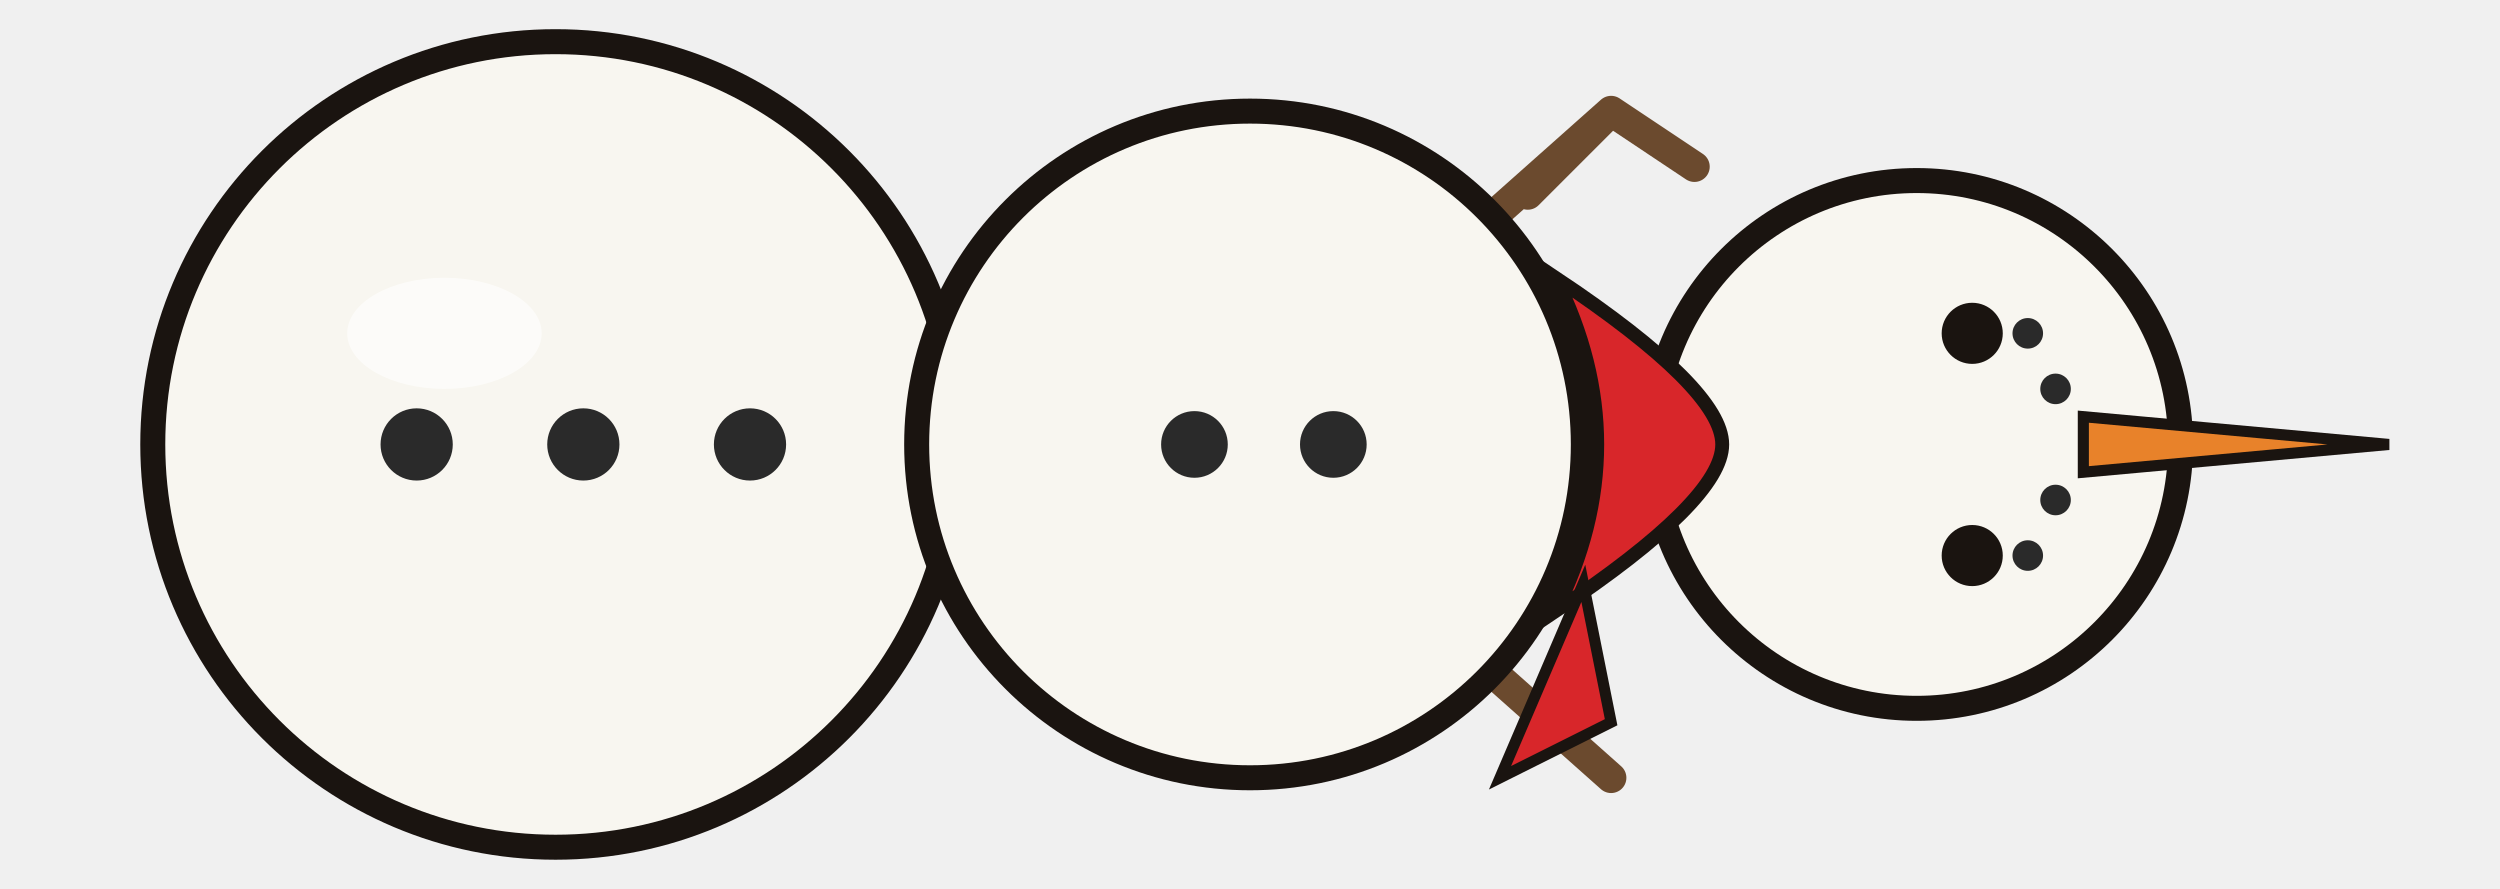
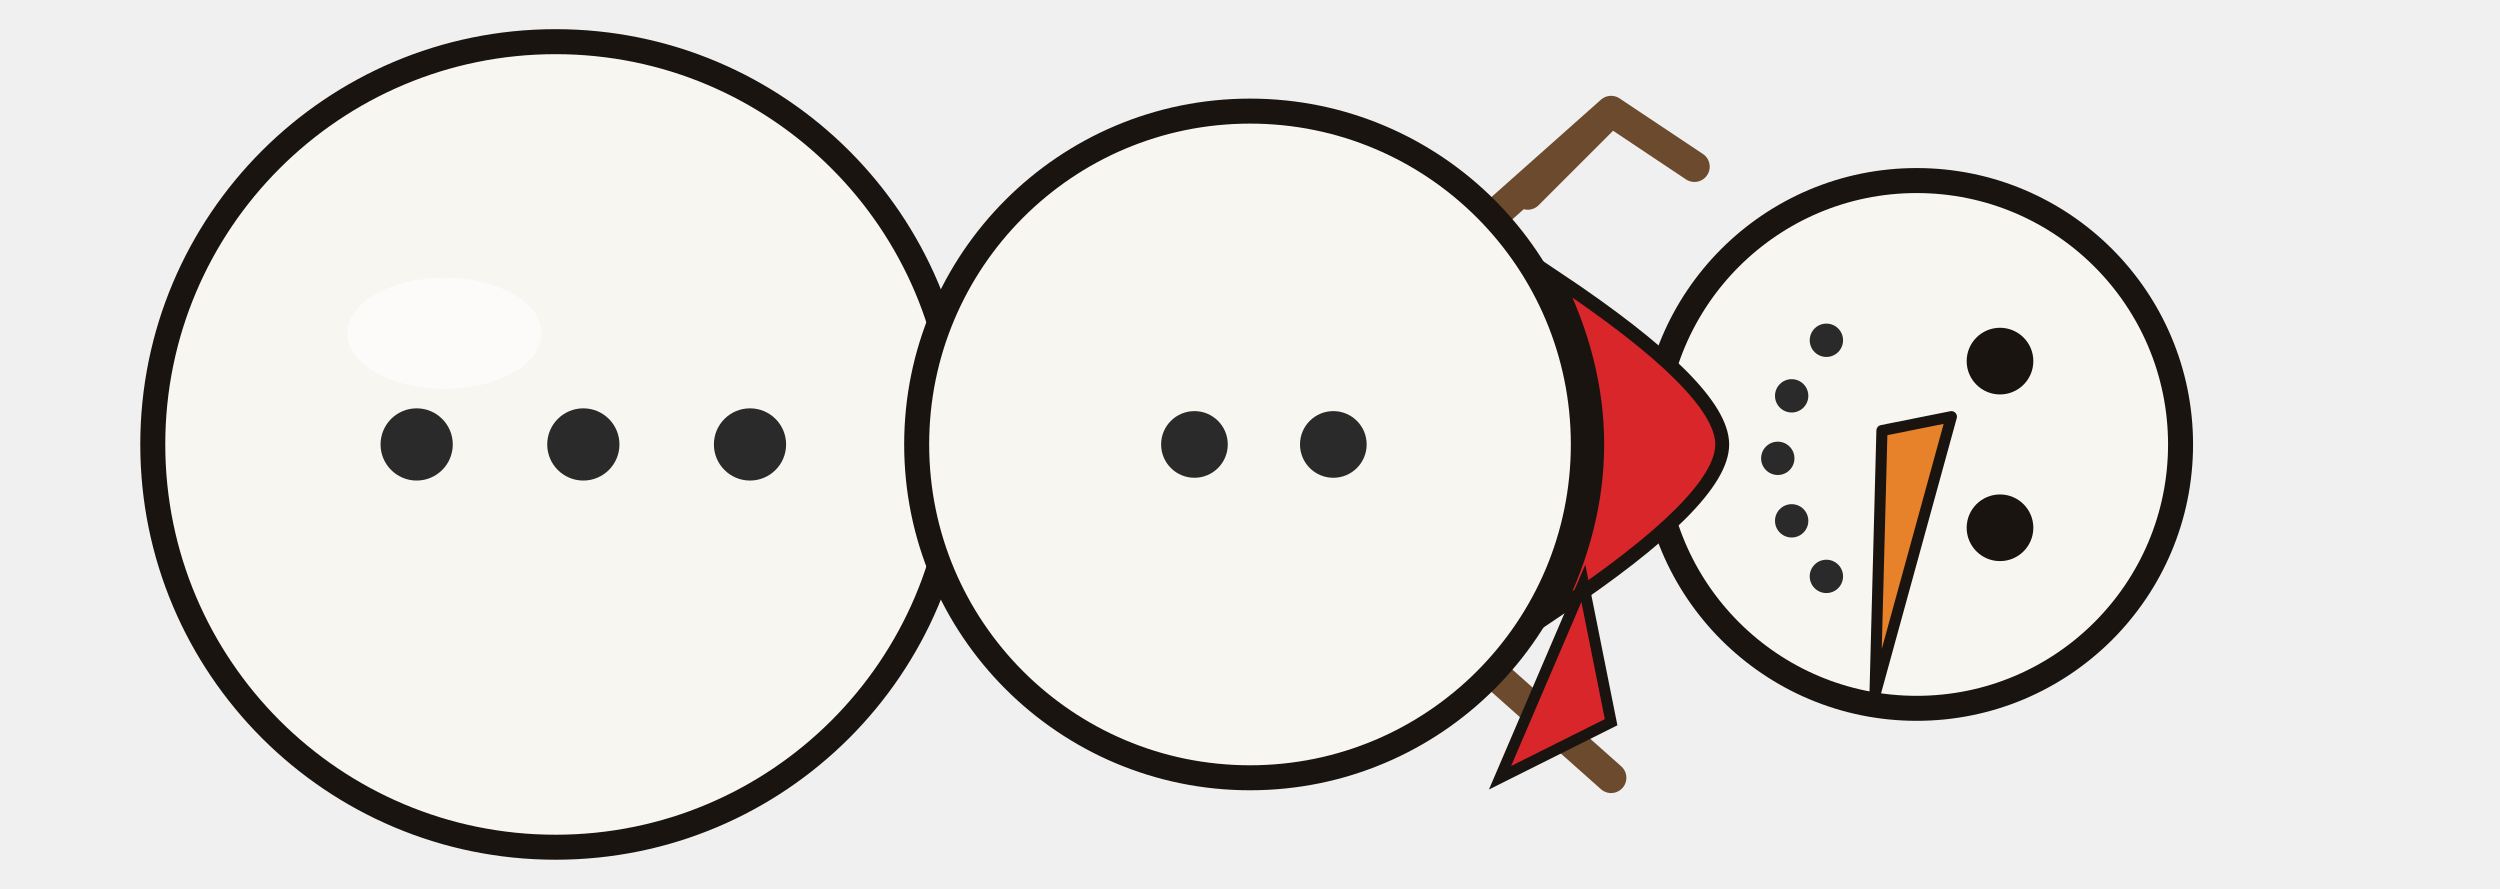
<svg xmlns="http://www.w3.org/2000/svg" width="180" height="64" viewBox="0 0 180 64">
  <path d="M60,24 L40,10 M60,40 L40,54 M46,20 L40,10 M34,14 L40,10" stroke="#6b4a2e" stroke-width="2.2" stroke-linecap="round" />
  <path d="M98,24 L116,8 M98,40 L116,56 M110,14 L116,8 M122,12 L116,8" stroke="#6b4a2e" stroke-width="2.2" stroke-linecap="round" />
  <circle cx="40" cy="32" r="29" fill="#f8f6f0" stroke="#1a1410" stroke-width="1.8" />
  <circle cx="90" cy="32" r="24" fill="#f8f6f0" stroke="#1a1410" stroke-width="1.8" />
  <circle cx="138" cy="32" r="19" fill="#f8f6f0" stroke="#1a1410" stroke-width="1.8" />
  <g fill="#2a2a2a">
    <circle cx="30" cy="32" r="2.6" />
    <circle cx="42" cy="32" r="2.6" />
    <circle cx="54" cy="32" r="2.6" />
    <circle cx="86" cy="32" r="2.4" />
    <circle cx="96" cy="32" r="2.4" />
  </g>
  <path d="M112,20 Q118,32 112,44 Q124,36 124,32 Q124,28 112,20 Z" fill="#d8262a" stroke="#1a1410" stroke-width="1.0" />
  <path d="M114,42 L108,56 L116,52 Z" fill="#d8262a" stroke="#1a1410" stroke-width="0.8" />
-   <circle cx="142" cy="24" r="2.2" fill="#1a1410" />
-   <circle cx="142" cy="40" r="2.2" fill="#1a1410" />
-   <path d="M150,30 L172,32 L150,34 Z" fill="#e8822a" stroke="#1a1410" stroke-width="0.8" />
+   <circle cx="144" cy="26" r="2.4" fill="#1a1410" />
+   <circle cx="144" cy="38" r="2.4" fill="#1a1410" />
  <g fill="#2a2a2a">
-     <circle cx="146" cy="24" r="1.1" />
-     <circle cx="148" cy="28" r="1.1" />
-     <circle cx="148" cy="36" r="1.1" />
-     <circle cx="146" cy="40" r="1.1" />
+     <circle cx="131.5" cy="24.5" r="1.2" />
+     <circle cx="129" cy="28.5" r="1.2" />
+     <circle cx="128" cy="33" r="1.2" />
+     <circle cx="129" cy="37.5" r="1.2" />
+     <circle cx="131.5" cy="41.5" r="1.2" />
  </g>
+   <path d="M140.5,30 L135.5,31 L135,50 Z" fill="#e8822a" stroke="#1a1410" stroke-width="0.8" stroke-linejoin="round" />
  <ellipse cx="32" cy="24" rx="7" ry="4" fill="#ffffff" opacity="0.6" />
</svg>
